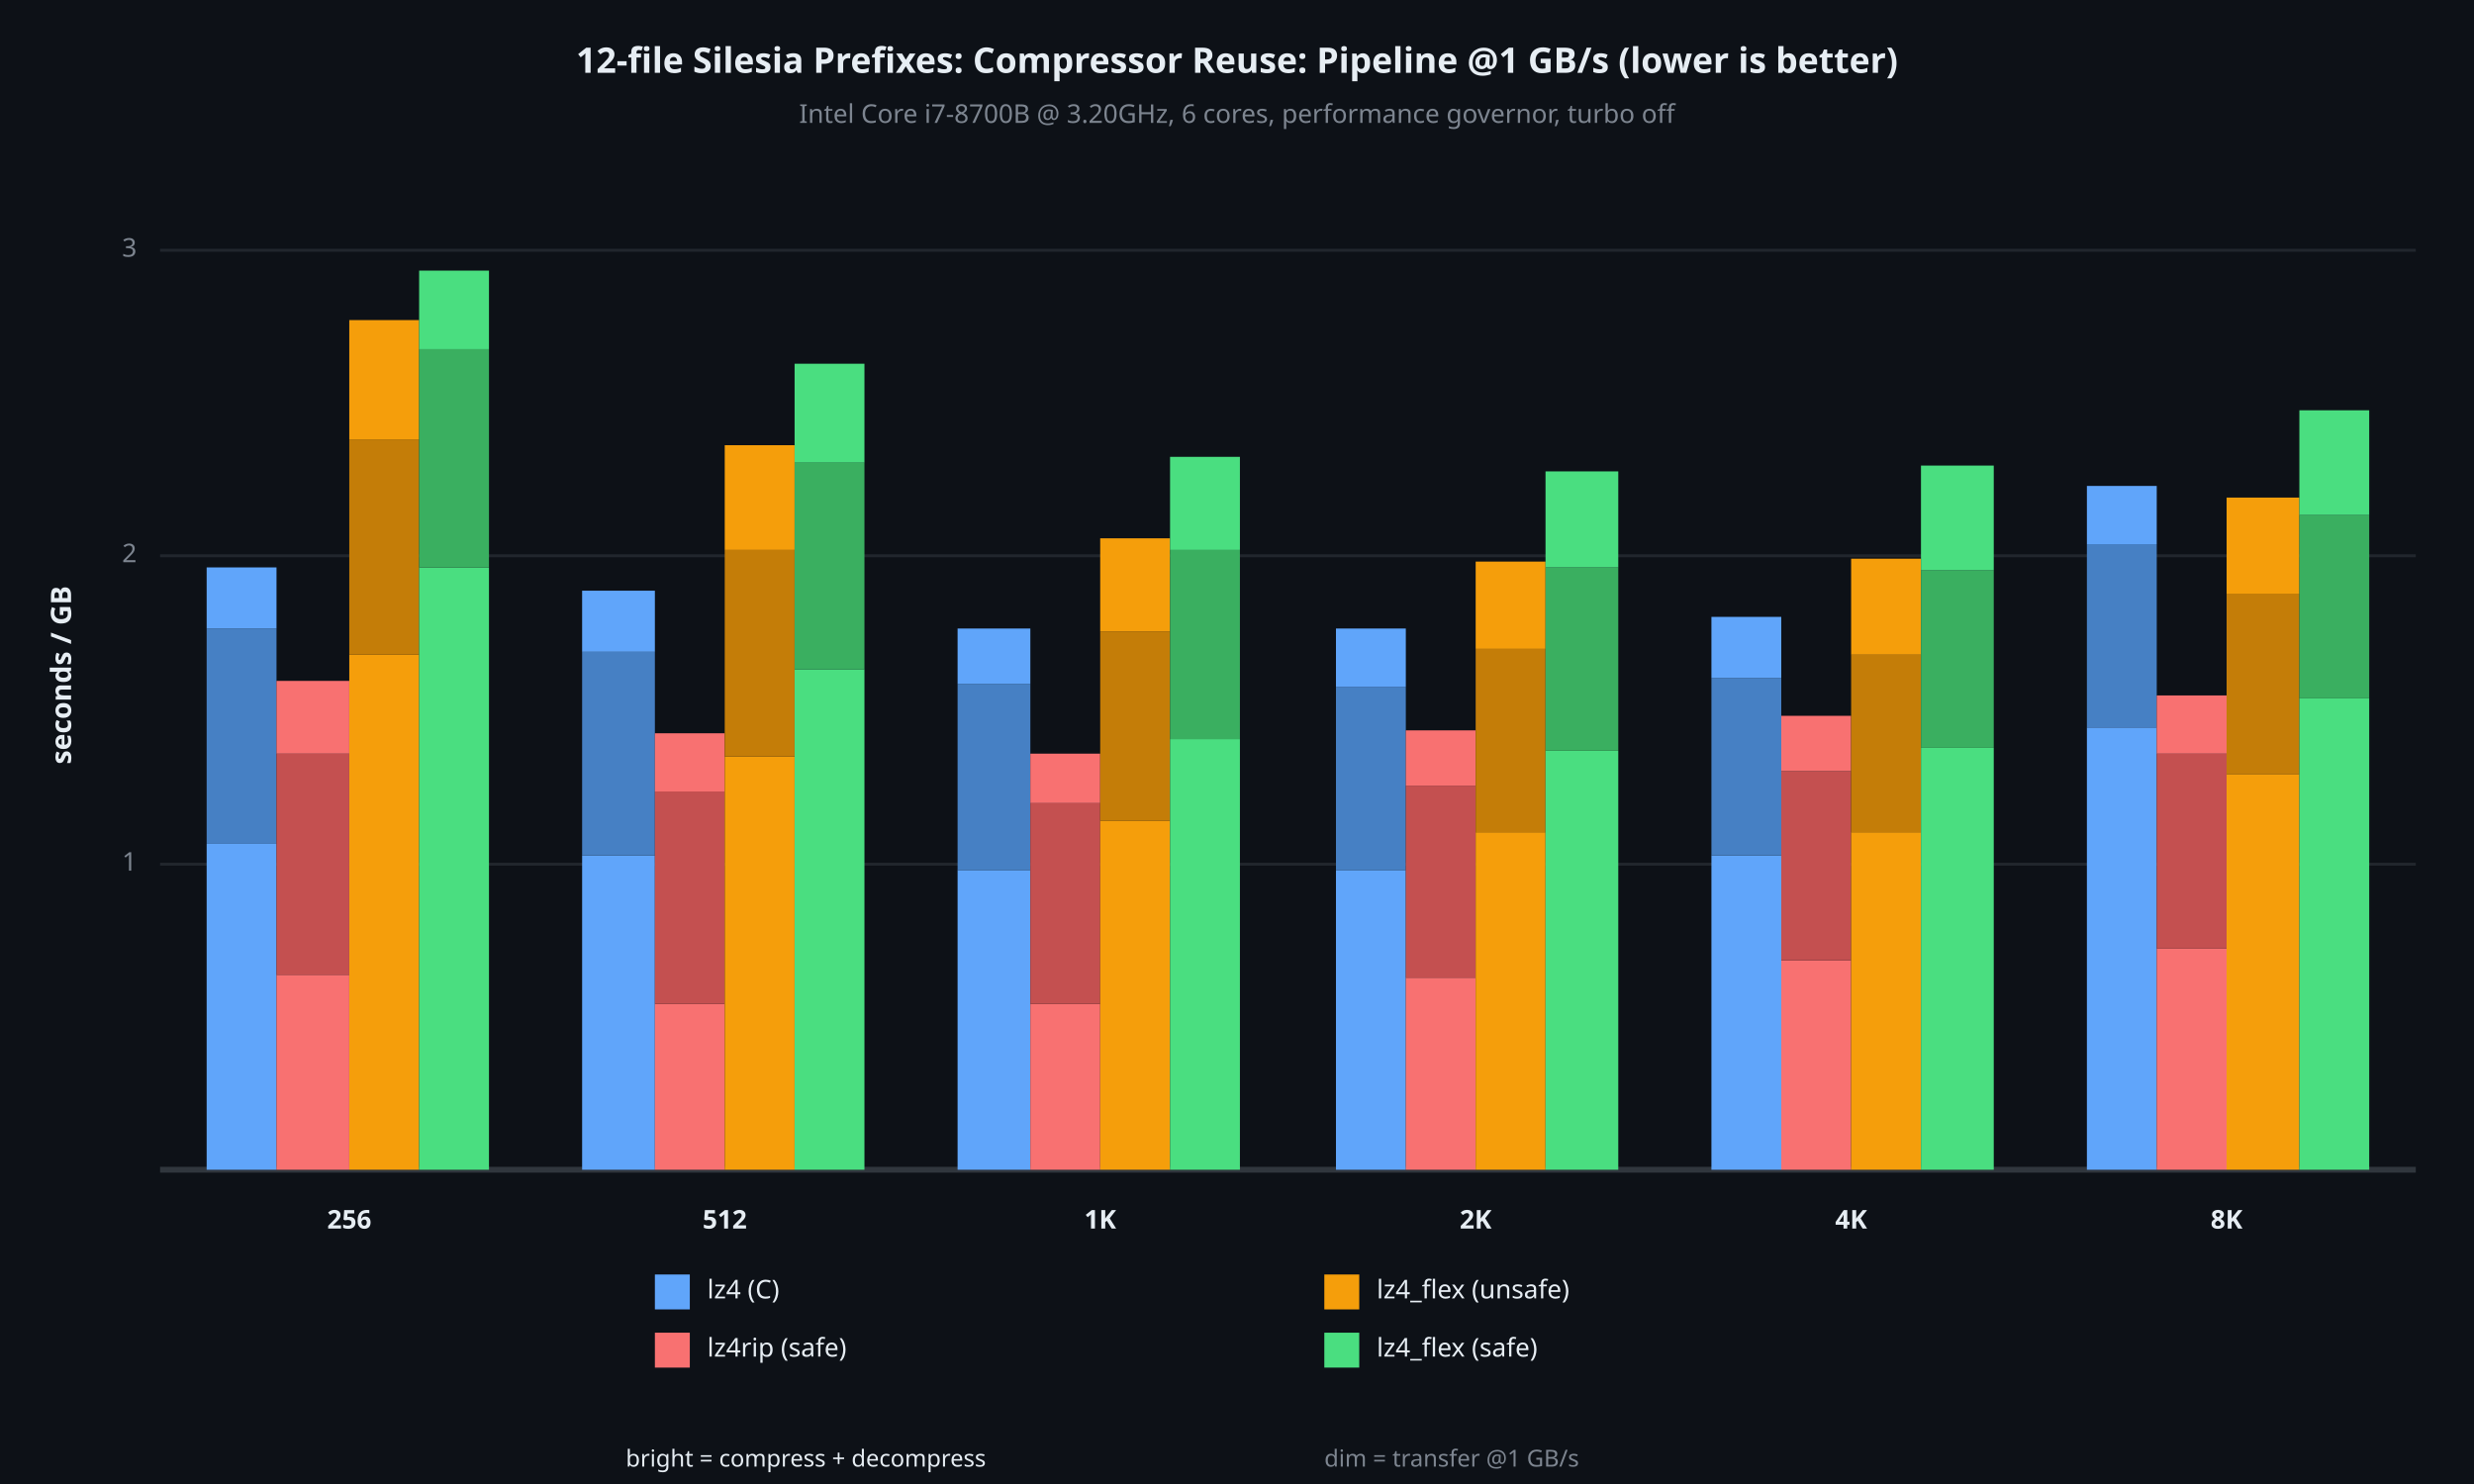
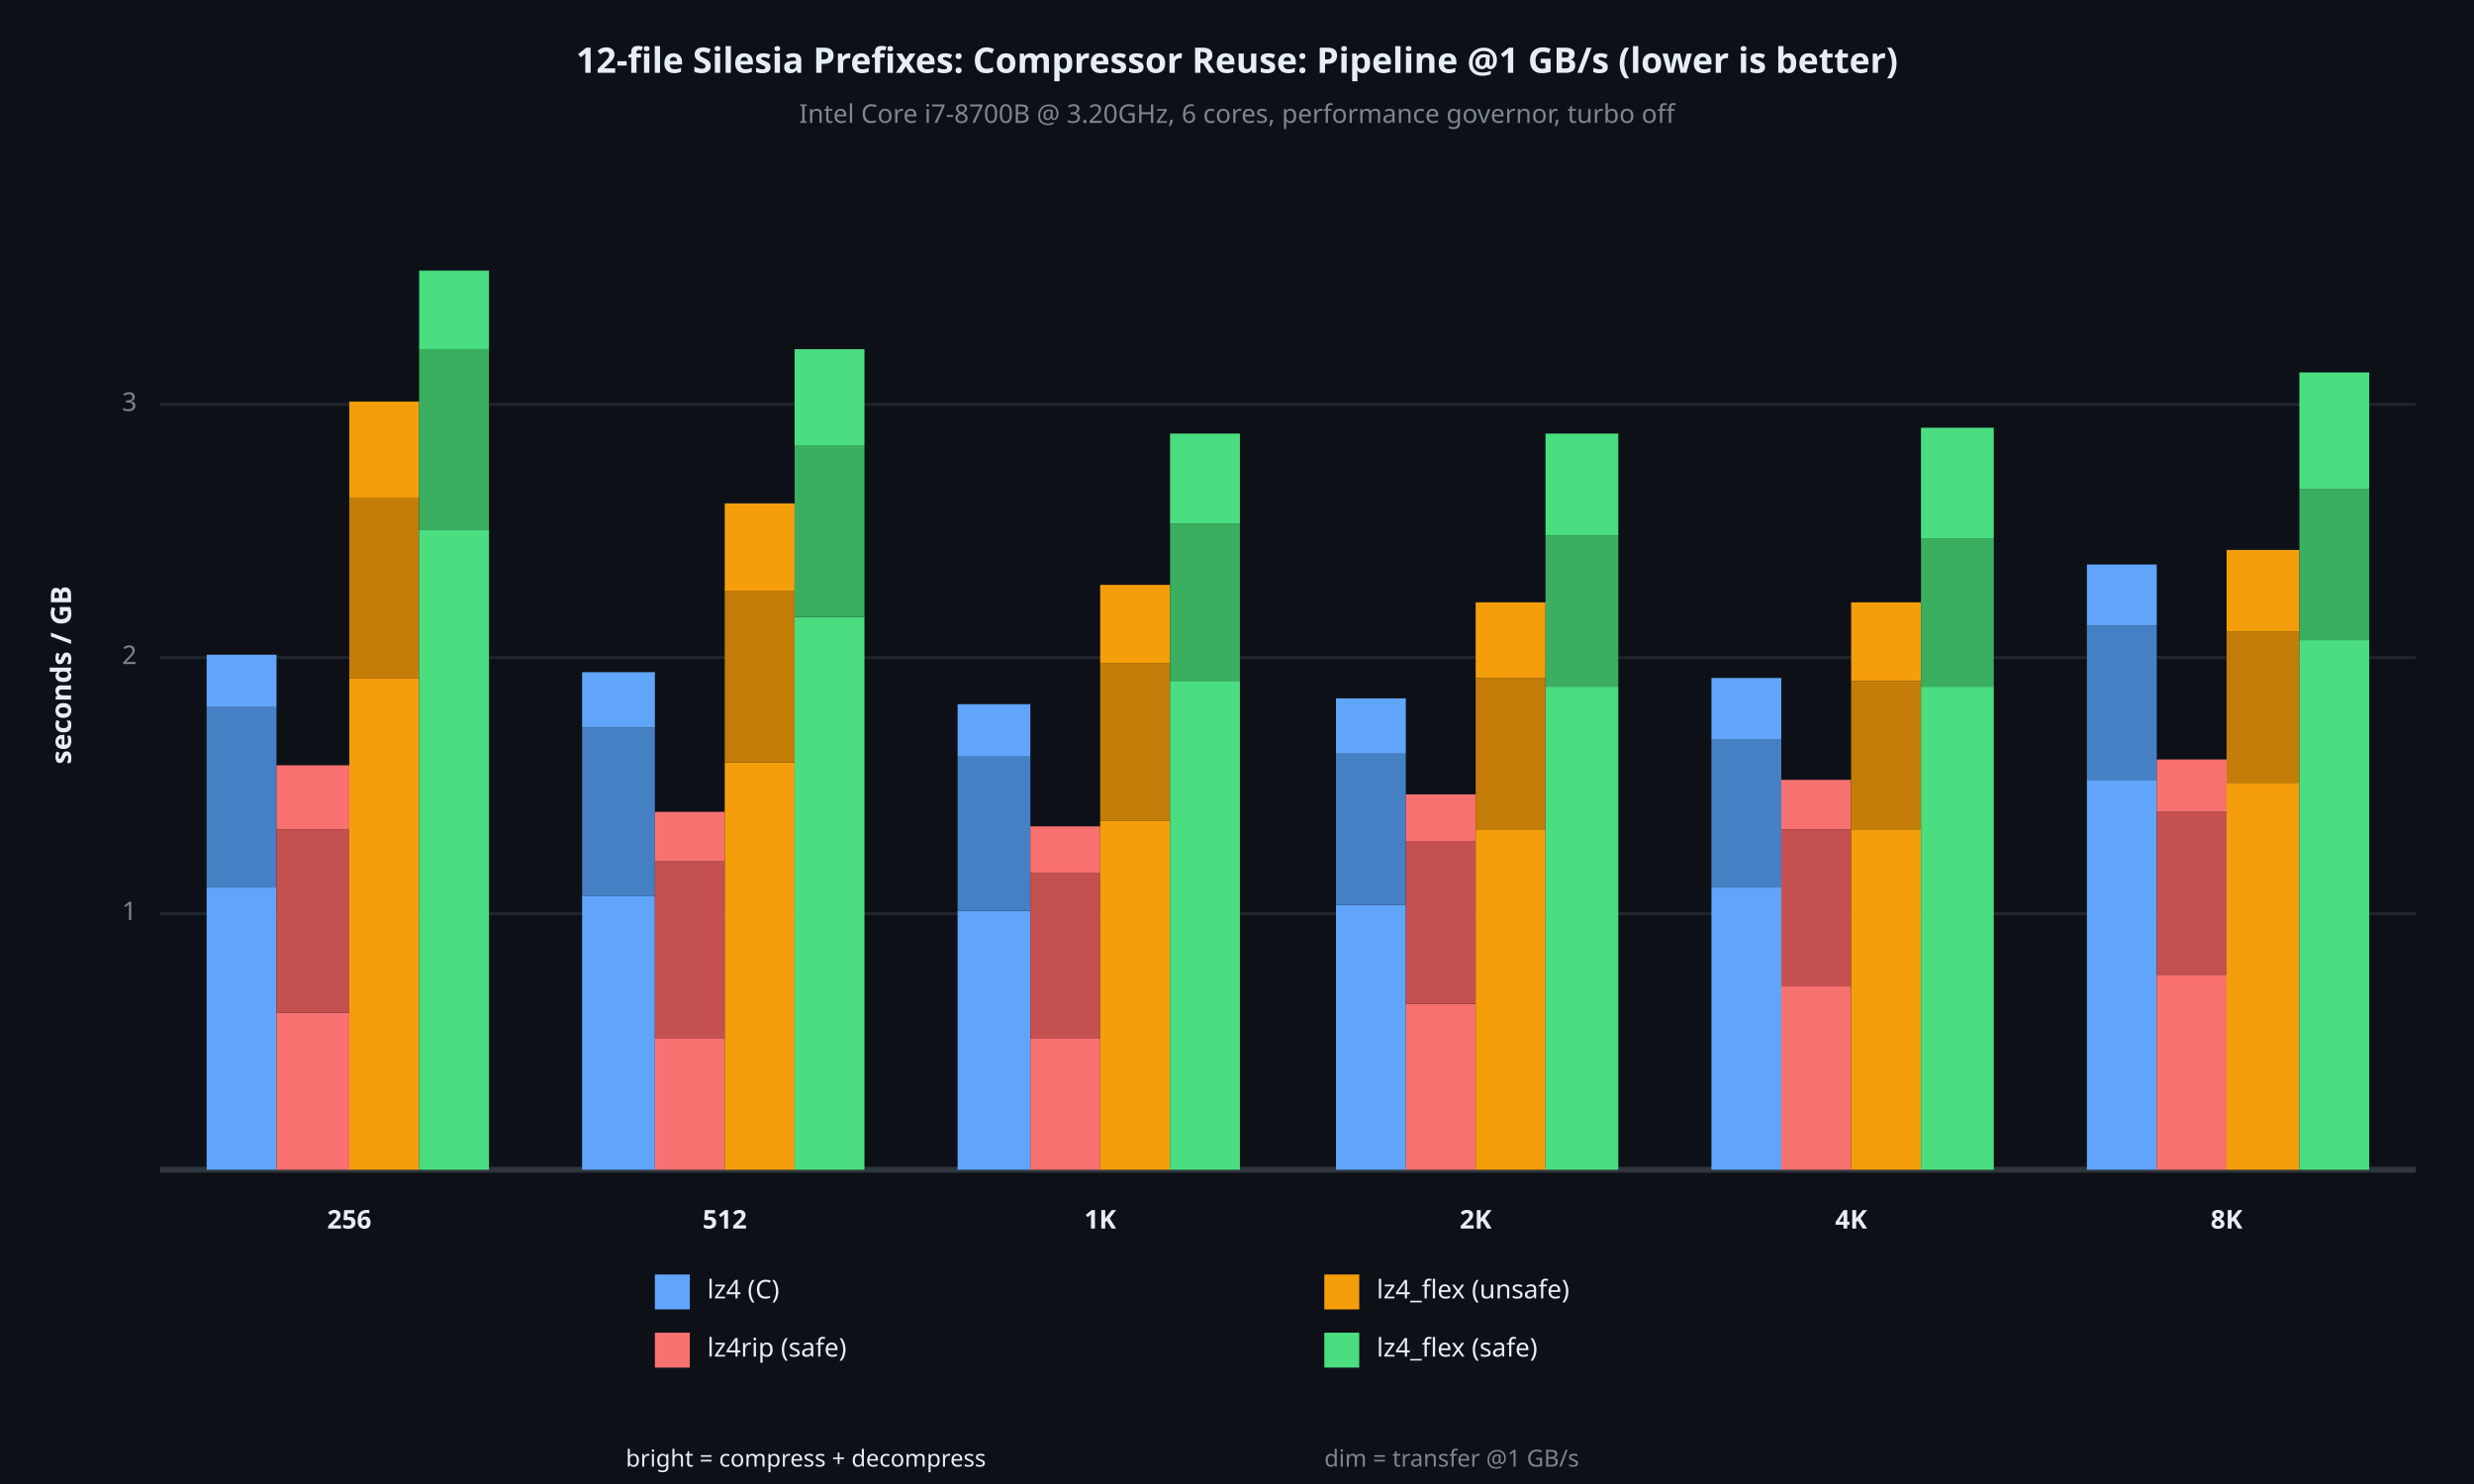
<svg xmlns="http://www.w3.org/2000/svg" viewBox="0 0 850 510" font-family="system-ui, -apple-system, sans-serif">
  <rect x="0" y="0" width="850" height="510" opacity="1" fill="#0D1117" stroke="none" />
  <text x="425" y="22" dy="0.5ex" text-anchor="middle" font-family="sans-serif" font-size="12.097" opacity="1" fill="#E6EDF3" font-weight="bold">
12-file Silesia Prefixes: Compressor Reuse: Pipeline @1 GB/s (lower is better)
</text>
  <text x="425" y="40" dy="0.5ex" text-anchor="middle" font-family="sans-serif" font-size="8.871" opacity="1" fill="#7D8590">
Intel Core i7-8700B @ 3.20GHz, 6 cores, performance governor, turbo off
</text>
  <text x="22" y="232" dy="0.5ex" text-anchor="middle" font-family="sans-serif" font-size="9.677" opacity="1" fill="#E6EDF3" font-weight="bold" transform="rotate(270, 22, 232)">
seconds / GB
</text>
-   <polyline fill="none" opacity="1" stroke="#21262D" stroke-width="1" points="55,297 830,297 " />
-   <text x="47" y="297" dy="0.5ex" text-anchor="end" font-family="sans-serif" font-size="8.871" opacity="1" fill="#7D8590">
+   <polyline fill="none" opacity="1" stroke="#21262D" stroke-width="1" points="55,314 830,314 " />
+   <text x="47" y="314" dy="0.5ex" text-anchor="end" font-family="sans-serif" font-size="8.871" opacity="1" fill="#7D8590">
1
</text>
-   <polyline fill="none" opacity="1" stroke="#21262D" stroke-width="1" points="55,191 830,191 " />
-   <text x="47" y="191" dy="0.5ex" text-anchor="end" font-family="sans-serif" font-size="8.871" opacity="1" fill="#7D8590">
+   <polyline fill="none" opacity="1" stroke="#21262D" stroke-width="1" points="55,226 830,226 " />
+   <text x="47" y="226" dy="0.5ex" text-anchor="end" font-family="sans-serif" font-size="8.871" opacity="1" fill="#7D8590">
2
</text>
-   <polyline fill="none" opacity="1" stroke="#21262D" stroke-width="1" points="55,86 830,86 " />
-   <text x="47" y="86" dy="0.5ex" text-anchor="end" font-family="sans-serif" font-size="8.871" opacity="1" fill="#7D8590">
+   <polyline fill="none" opacity="1" stroke="#21262D" stroke-width="1" points="55,139 830,139 " />
+   <text x="47" y="139" dy="0.5ex" text-anchor="end" font-family="sans-serif" font-size="8.871" opacity="1" fill="#7D8590">
3
</text>
  <polyline fill="none" opacity="1" stroke="#30363D" stroke-width="2" points="55,402 830,402 " />
-   <rect x="71" y="290" width="24" height="112" opacity="1" fill="#60A5FA" stroke="none" />
-   <rect x="71" y="216" width="24" height="74" opacity="1" fill="#4680C4" stroke="none" />
-   <rect x="71" y="195" width="24" height="21" opacity="1" fill="#60A5FA" stroke="none" />
-   <rect x="95" y="335" width="25" height="67" opacity="1" fill="#F87171" stroke="none" />
-   <rect x="95" y="259" width="25" height="76" opacity="1" fill="#C45050" stroke="none" />
-   <rect x="95" y="234" width="25" height="25" opacity="1" fill="#F87171" stroke="none" />
-   <rect x="120" y="225" width="24" height="177" opacity="1" fill="#F59E0B" stroke="none" />
-   <rect x="120" y="151" width="24" height="74" opacity="1" fill="#C47D08" stroke="none" />
-   <rect x="120" y="110" width="24" height="41" opacity="1" fill="#F59E0B" stroke="none" />
-   <rect x="144" y="195" width="24" height="207" opacity="1" fill="#4ADE80" stroke="none" />
-   <rect x="144" y="120" width="24" height="75" opacity="1" fill="#3AAF60" stroke="none" />
+   <rect x="71" y="305" width="24" height="97" opacity="1" fill="#60A5FA" stroke="none" />
+   <rect x="71" y="243" width="24" height="62" opacity="1" fill="#4680C4" stroke="none" />
+   <rect x="71" y="225" width="24" height="18" opacity="1" fill="#60A5FA" stroke="none" />
+   <rect x="95" y="348" width="25" height="54" opacity="1" fill="#F87171" stroke="none" />
+   <rect x="95" y="285" width="25" height="63" opacity="1" fill="#C45050" stroke="none" />
+   <rect x="95" y="263" width="25" height="22" opacity="1" fill="#F87171" stroke="none" />
+   <rect x="120" y="233" width="24" height="169" opacity="1" fill="#F59E0B" stroke="none" />
+   <rect x="120" y="171" width="24" height="62" opacity="1" fill="#C47D08" stroke="none" />
+   <rect x="120" y="138" width="24" height="33" opacity="1" fill="#F59E0B" stroke="none" />
+   <rect x="144" y="182" width="24" height="220" opacity="1" fill="#4ADE80" stroke="none" />
+   <rect x="144" y="120" width="24" height="62" opacity="1" fill="#3AAF60" stroke="none" />
  <rect x="144" y="93" width="24" height="27" opacity="1" fill="#4ADE80" stroke="none" />
  <text x="120" y="420" dy="0.5ex" text-anchor="middle" font-family="sans-serif" font-size="8.871" opacity="1" fill="#E6EDF3" font-weight="bold">
256
</text>
-   <rect x="200" y="294" width="25" height="108" opacity="1" fill="#60A5FA" stroke="none" />
-   <rect x="200" y="224" width="25" height="70" opacity="1" fill="#4680C4" stroke="none" />
-   <rect x="200" y="203" width="25" height="21" opacity="1" fill="#60A5FA" stroke="none" />
-   <rect x="225" y="345" width="24" height="57" opacity="1" fill="#F87171" stroke="none" />
-   <rect x="225" y="272" width="24" height="73" opacity="1" fill="#C45050" stroke="none" />
-   <rect x="225" y="252" width="24" height="20" opacity="1" fill="#F87171" stroke="none" />
-   <rect x="249" y="260" width="24" height="142" opacity="1" fill="#F59E0B" stroke="none" />
-   <rect x="249" y="189" width="24" height="71" opacity="1" fill="#C47D08" stroke="none" />
-   <rect x="249" y="153" width="24" height="36" opacity="1" fill="#F59E0B" stroke="none" />
-   <rect x="273" y="230" width="24" height="172" opacity="1" fill="#4ADE80" stroke="none" />
-   <rect x="273" y="159" width="24" height="71" opacity="1" fill="#3AAF60" stroke="none" />
-   <rect x="273" y="125" width="24" height="34" opacity="1" fill="#4ADE80" stroke="none" />
+   <rect x="200" y="308" width="25" height="94" opacity="1" fill="#60A5FA" stroke="none" />
+   <rect x="200" y="250" width="25" height="58" opacity="1" fill="#4680C4" stroke="none" />
+   <rect x="200" y="231" width="25" height="19" opacity="1" fill="#60A5FA" stroke="none" />
+   <rect x="225" y="357" width="24" height="45" opacity="1" fill="#F87171" stroke="none" />
+   <rect x="225" y="296" width="24" height="61" opacity="1" fill="#C45050" stroke="none" />
+   <rect x="225" y="279" width="24" height="17" opacity="1" fill="#F87171" stroke="none" />
+   <rect x="249" y="262" width="24" height="140" opacity="1" fill="#F59E0B" stroke="none" />
+   <rect x="249" y="203" width="24" height="59" opacity="1" fill="#C47D08" stroke="none" />
+   <rect x="249" y="173" width="24" height="30" opacity="1" fill="#F59E0B" stroke="none" />
+   <rect x="273" y="212" width="24" height="190" opacity="1" fill="#4ADE80" stroke="none" />
+   <rect x="273" y="153" width="24" height="59" opacity="1" fill="#3AAF60" stroke="none" />
+   <rect x="273" y="120" width="24" height="33" opacity="1" fill="#4ADE80" stroke="none" />
  <text x="249" y="420" dy="0.5ex" text-anchor="middle" font-family="sans-serif" font-size="8.871" opacity="1" fill="#E6EDF3" font-weight="bold">
512
</text>
-   <rect x="329" y="299" width="25" height="103" opacity="1" fill="#60A5FA" stroke="none" />
-   <rect x="329" y="235" width="25" height="64" opacity="1" fill="#4680C4" stroke="none" />
-   <rect x="329" y="216" width="25" height="19" opacity="1" fill="#60A5FA" stroke="none" />
-   <rect x="354" y="345" width="24" height="57" opacity="1" fill="#F87171" stroke="none" />
-   <rect x="354" y="276" width="24" height="69" opacity="1" fill="#C45050" stroke="none" />
-   <rect x="354" y="259" width="24" height="17" opacity="1" fill="#F87171" stroke="none" />
+   <rect x="329" y="313" width="25" height="89" opacity="1" fill="#60A5FA" stroke="none" />
+   <rect x="329" y="260" width="25" height="53" opacity="1" fill="#4680C4" stroke="none" />
+   <rect x="329" y="242" width="25" height="18" opacity="1" fill="#60A5FA" stroke="none" />
+   <rect x="354" y="357" width="24" height="45" opacity="1" fill="#F87171" stroke="none" />
+   <rect x="354" y="300" width="24" height="57" opacity="1" fill="#C45050" stroke="none" />
+   <rect x="354" y="284" width="24" height="16" opacity="1" fill="#F87171" stroke="none" />
  <rect x="378" y="282" width="24" height="120" opacity="1" fill="#F59E0B" stroke="none" />
-   <rect x="378" y="217" width="24" height="65" opacity="1" fill="#C47D08" stroke="none" />
-   <rect x="378" y="185" width="24" height="32" opacity="1" fill="#F59E0B" stroke="none" />
-   <rect x="402" y="254" width="24" height="148" opacity="1" fill="#4ADE80" stroke="none" />
-   <rect x="402" y="189" width="24" height="65" opacity="1" fill="#3AAF60" stroke="none" />
-   <rect x="402" y="157" width="24" height="32" opacity="1" fill="#4ADE80" stroke="none" />
+   <rect x="378" y="228" width="24" height="54" opacity="1" fill="#C47D08" stroke="none" />
+   <rect x="378" y="201" width="24" height="27" opacity="1" fill="#F59E0B" stroke="none" />
+   <rect x="402" y="234" width="24" height="168" opacity="1" fill="#4ADE80" stroke="none" />
+   <rect x="402" y="180" width="24" height="54" opacity="1" fill="#3AAF60" stroke="none" />
+   <rect x="402" y="149" width="24" height="31" opacity="1" fill="#4ADE80" stroke="none" />
  <text x="378" y="420" dy="0.5ex" text-anchor="middle" font-family="sans-serif" font-size="8.871" opacity="1" fill="#E6EDF3" font-weight="bold">
1K
</text>
-   <rect x="459" y="299" width="24" height="103" opacity="1" fill="#60A5FA" stroke="none" />
-   <rect x="459" y="236" width="24" height="63" opacity="1" fill="#4680C4" stroke="none" />
-   <rect x="459" y="216" width="24" height="20" opacity="1" fill="#60A5FA" stroke="none" />
-   <rect x="483" y="336" width="24" height="66" opacity="1" fill="#F87171" stroke="none" />
-   <rect x="483" y="270" width="24" height="66" opacity="1" fill="#C45050" stroke="none" />
-   <rect x="483" y="251" width="24" height="19" opacity="1" fill="#F87171" stroke="none" />
-   <rect x="507" y="286" width="24" height="116" opacity="1" fill="#F59E0B" stroke="none" />
-   <rect x="507" y="223" width="24" height="63" opacity="1" fill="#C47D08" stroke="none" />
-   <rect x="507" y="193" width="24" height="30" opacity="1" fill="#F59E0B" stroke="none" />
-   <rect x="531" y="258" width="25" height="144" opacity="1" fill="#4ADE80" stroke="none" />
-   <rect x="531" y="195" width="25" height="63" opacity="1" fill="#3AAF60" stroke="none" />
-   <rect x="531" y="162" width="25" height="33" opacity="1" fill="#4ADE80" stroke="none" />
+   <rect x="459" y="311" width="24" height="91" opacity="1" fill="#60A5FA" stroke="none" />
+   <rect x="459" y="259" width="24" height="52" opacity="1" fill="#4680C4" stroke="none" />
+   <rect x="459" y="240" width="24" height="19" opacity="1" fill="#60A5FA" stroke="none" />
+   <rect x="483" y="345" width="24" height="57" opacity="1" fill="#F87171" stroke="none" />
+   <rect x="483" y="289" width="24" height="56" opacity="1" fill="#C45050" stroke="none" />
+   <rect x="483" y="273" width="24" height="16" opacity="1" fill="#F87171" stroke="none" />
+   <rect x="507" y="285" width="24" height="117" opacity="1" fill="#F59E0B" stroke="none" />
+   <rect x="507" y="233" width="24" height="52" opacity="1" fill="#C47D08" stroke="none" />
+   <rect x="507" y="207" width="24" height="26" opacity="1" fill="#F59E0B" stroke="none" />
+   <rect x="531" y="236" width="25" height="166" opacity="1" fill="#4ADE80" stroke="none" />
+   <rect x="531" y="184" width="25" height="52" opacity="1" fill="#3AAF60" stroke="none" />
+   <rect x="531" y="149" width="25" height="35" opacity="1" fill="#4ADE80" stroke="none" />
  <text x="507" y="420" dy="0.5ex" text-anchor="middle" font-family="sans-serif" font-size="8.871" opacity="1" fill="#E6EDF3" font-weight="bold">
2K
</text>
-   <rect x="588" y="294" width="24" height="108" opacity="1" fill="#60A5FA" stroke="none" />
-   <rect x="588" y="233" width="24" height="61" opacity="1" fill="#4680C4" stroke="none" />
-   <rect x="588" y="212" width="24" height="21" opacity="1" fill="#60A5FA" stroke="none" />
-   <rect x="612" y="330" width="24" height="72" opacity="1" fill="#F87171" stroke="none" />
-   <rect x="612" y="265" width="24" height="65" opacity="1" fill="#C45050" stroke="none" />
-   <rect x="612" y="246" width="24" height="19" opacity="1" fill="#F87171" stroke="none" />
-   <rect x="636" y="286" width="24" height="116" opacity="1" fill="#F59E0B" stroke="none" />
-   <rect x="636" y="225" width="24" height="61" opacity="1" fill="#C47D08" stroke="none" />
-   <rect x="636" y="192" width="24" height="33" opacity="1" fill="#F59E0B" stroke="none" />
-   <rect x="660" y="257" width="25" height="145" opacity="1" fill="#4ADE80" stroke="none" />
-   <rect x="660" y="196" width="25" height="61" opacity="1" fill="#3AAF60" stroke="none" />
-   <rect x="660" y="160" width="25" height="36" opacity="1" fill="#4ADE80" stroke="none" />
+   <rect x="588" y="305" width="24" height="97" opacity="1" fill="#60A5FA" stroke="none" />
+   <rect x="588" y="254" width="24" height="51" opacity="1" fill="#4680C4" stroke="none" />
+   <rect x="588" y="233" width="24" height="21" opacity="1" fill="#60A5FA" stroke="none" />
+   <rect x="612" y="339" width="24" height="63" opacity="1" fill="#F87171" stroke="none" />
+   <rect x="612" y="285" width="24" height="54" opacity="1" fill="#C45050" stroke="none" />
+   <rect x="612" y="268" width="24" height="17" opacity="1" fill="#F87171" stroke="none" />
+   <rect x="636" y="285" width="24" height="117" opacity="1" fill="#F59E0B" stroke="none" />
+   <rect x="636" y="234" width="24" height="51" opacity="1" fill="#C47D08" stroke="none" />
+   <rect x="636" y="207" width="24" height="27" opacity="1" fill="#F59E0B" stroke="none" />
+   <rect x="660" y="236" width="25" height="166" opacity="1" fill="#4ADE80" stroke="none" />
+   <rect x="660" y="185" width="25" height="51" opacity="1" fill="#3AAF60" stroke="none" />
+   <rect x="660" y="147" width="25" height="38" opacity="1" fill="#4ADE80" stroke="none" />
  <text x="636" y="420" dy="0.5ex" text-anchor="middle" font-family="sans-serif" font-size="8.871" opacity="1" fill="#E6EDF3" font-weight="bold">
4K
</text>
-   <rect x="717" y="250" width="24" height="152" opacity="1" fill="#60A5FA" stroke="none" />
-   <rect x="717" y="187" width="24" height="63" opacity="1" fill="#4680C4" stroke="none" />
-   <rect x="717" y="167" width="24" height="20" opacity="1" fill="#60A5FA" stroke="none" />
-   <rect x="741" y="326" width="24" height="76" opacity="1" fill="#F87171" stroke="none" />
-   <rect x="741" y="259" width="24" height="67" opacity="1" fill="#C45050" stroke="none" />
-   <rect x="741" y="239" width="24" height="20" opacity="1" fill="#F87171" stroke="none" />
-   <rect x="765" y="266" width="25" height="136" opacity="1" fill="#F59E0B" stroke="none" />
-   <rect x="765" y="204" width="25" height="62" opacity="1" fill="#C47D08" stroke="none" />
-   <rect x="765" y="171" width="25" height="33" opacity="1" fill="#F59E0B" stroke="none" />
-   <rect x="790" y="240" width="24" height="162" opacity="1" fill="#4ADE80" stroke="none" />
-   <rect x="790" y="177" width="24" height="63" opacity="1" fill="#3AAF60" stroke="none" />
-   <rect x="790" y="141" width="24" height="36" opacity="1" fill="#4ADE80" stroke="none" />
+   <rect x="717" y="268" width="24" height="134" opacity="1" fill="#60A5FA" stroke="none" />
+   <rect x="717" y="215" width="24" height="53" opacity="1" fill="#4680C4" stroke="none" />
+   <rect x="717" y="194" width="24" height="21" opacity="1" fill="#60A5FA" stroke="none" />
+   <rect x="741" y="335" width="24" height="67" opacity="1" fill="#F87171" stroke="none" />
+   <rect x="741" y="279" width="24" height="56" opacity="1" fill="#C45050" stroke="none" />
+   <rect x="741" y="261" width="24" height="18" opacity="1" fill="#F87171" stroke="none" />
+   <rect x="765" y="269" width="25" height="133" opacity="1" fill="#F59E0B" stroke="none" />
+   <rect x="765" y="217" width="25" height="52" opacity="1" fill="#C47D08" stroke="none" />
+   <rect x="765" y="189" width="25" height="28" opacity="1" fill="#F59E0B" stroke="none" />
+   <rect x="790" y="220" width="24" height="182" opacity="1" fill="#4ADE80" stroke="none" />
+   <rect x="790" y="168" width="24" height="52" opacity="1" fill="#3AAF60" stroke="none" />
+   <rect x="790" y="128" width="24" height="40" opacity="1" fill="#4ADE80" stroke="none" />
  <text x="765" y="420" dy="0.5ex" text-anchor="middle" font-family="sans-serif" font-size="8.871" opacity="1" fill="#E6EDF3" font-weight="bold">
8K
</text>
  <rect x="225" y="438" width="12" height="12" opacity="1" fill="#60A5FA" stroke="none" />
  <text x="243" y="444" dy="0.5ex" text-anchor="start" font-family="sans-serif" font-size="8.871" opacity="1" fill="#E6EDF3">
lz4 (C)
</text>
  <rect x="225" y="458" width="12" height="12" opacity="1" fill="#F87171" stroke="none" />
  <text x="243" y="464" dy="0.5ex" text-anchor="start" font-family="sans-serif" font-size="8.871" opacity="1" fill="#E6EDF3">
lz4rip (safe)
</text>
  <rect x="455" y="438" width="12" height="12" opacity="1" fill="#F59E0B" stroke="none" />
  <text x="473" y="444" dy="0.5ex" text-anchor="start" font-family="sans-serif" font-size="8.871" opacity="1" fill="#E6EDF3">
lz4_flex (unsafe)
</text>
  <rect x="455" y="458" width="12" height="12" opacity="1" fill="#4ADE80" stroke="none" />
  <text x="473" y="464" dy="0.5ex" text-anchor="start" font-family="sans-serif" font-size="8.871" opacity="1" fill="#E6EDF3">
lz4_flex (safe)
</text>
  <text x="215" y="502" dy="0.5ex" text-anchor="start" font-family="sans-serif" font-size="8.065" opacity="1" fill="#E6EDF3">
bright = compress + decompress
</text>
  <text x="455" y="502" dy="0.5ex" text-anchor="start" font-family="sans-serif" font-size="8.065" opacity="1" fill="#7D8590">
dim = transfer @1 GB/s
</text>
</svg>
